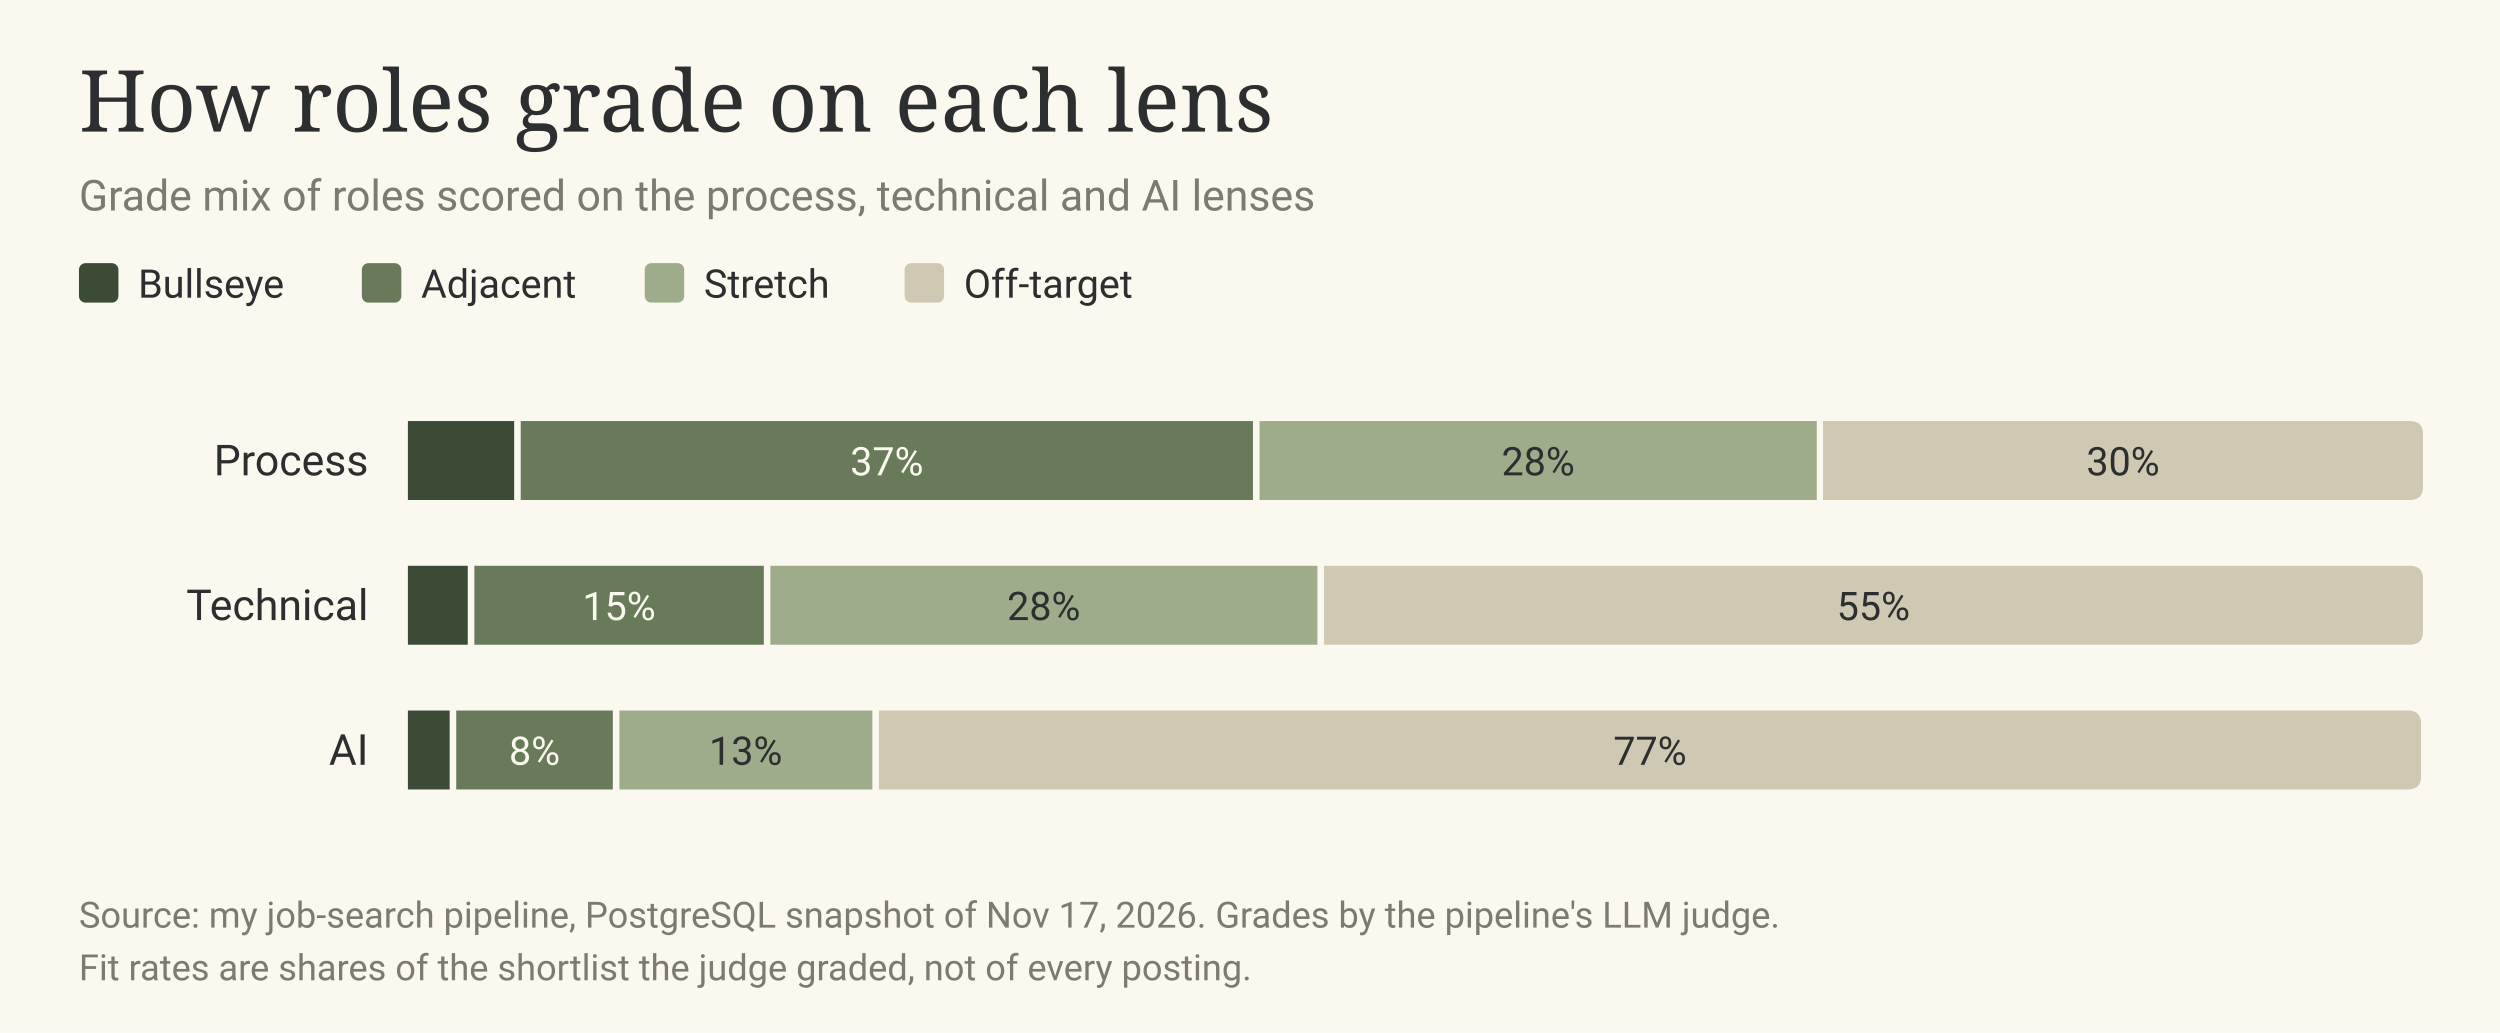
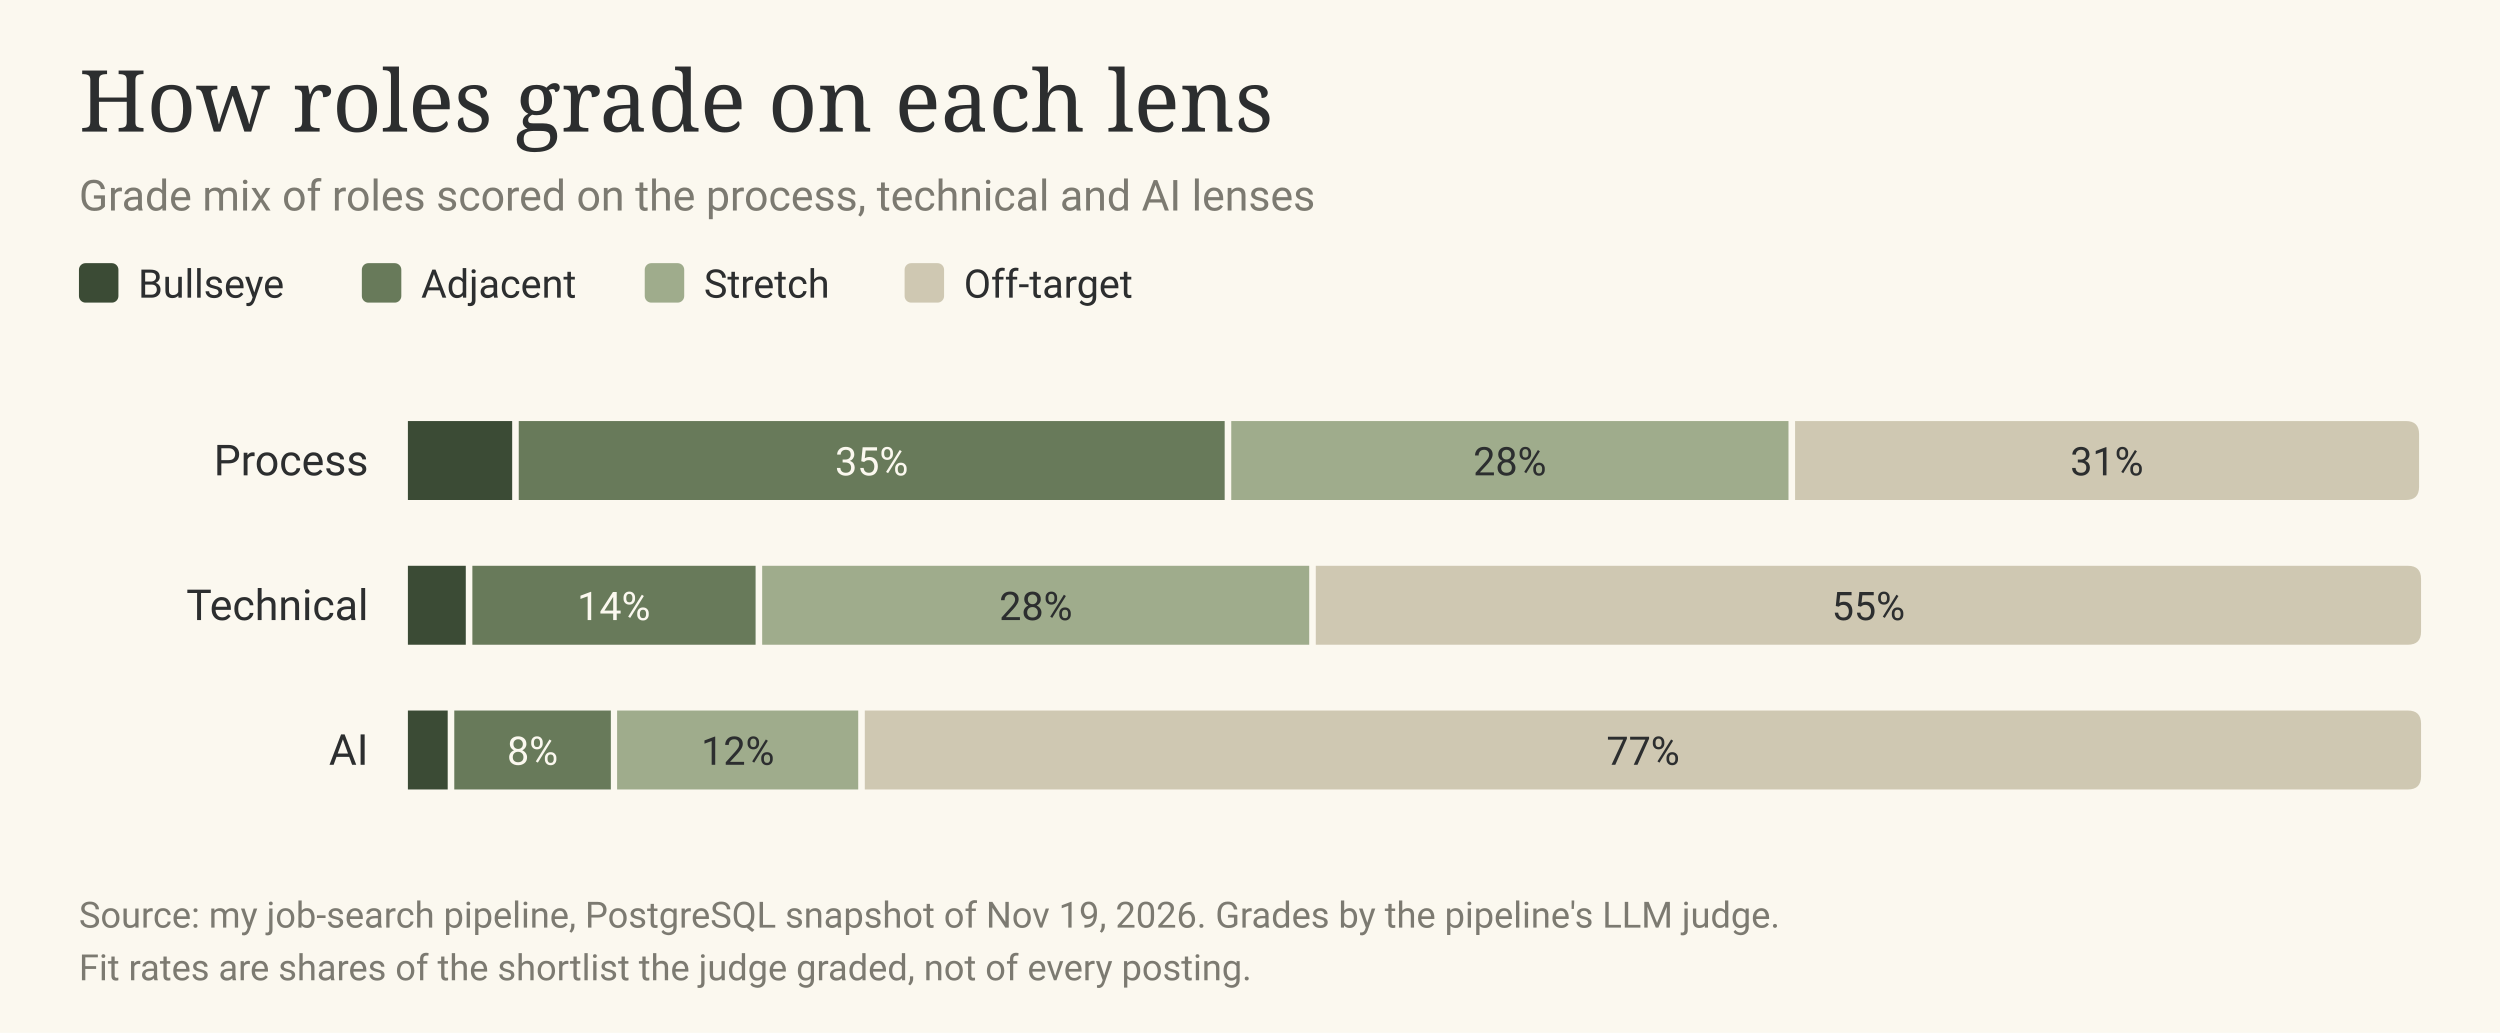
<svg xmlns="http://www.w3.org/2000/svg" viewBox="0 0 760 314" width="760" height="314" role="img" aria-labelledby="t d">
  <rect width="760" height="314" fill="#fbf8ef" />
  <text x="24" y="40" font-family="'Instrument Serif', 'Iowan Old Style', Georgia, serif" font-size="26" fill="#2c2e2f">How roles grade on each lens</text>
  <text x="24" y="64" font-family="-apple-system, BlinkMacSystemFont, 'Segoe UI', Roboto, Inter, sans-serif" font-size="13" fill="#7c7a71">Grade mix of roles scored on the process, technical and AI lenses</text>
  <rect x="24" y="80" width="12" height="12" rx="2" fill="#3b4b35" />
  <text x="42" y="90.5" font-family="-apple-system, BlinkMacSystemFont, 'Segoe UI', Roboto, Inter, sans-serif" font-size="12" fill="#2c2e2f">Bullseye</text>
  <rect x="110" y="80" width="12" height="12" rx="2" fill="#687a5a" />
  <text x="128" y="90.5" font-family="-apple-system, BlinkMacSystemFont, 'Segoe UI', Roboto, Inter, sans-serif" font-size="12" fill="#2c2e2f">Adjacent</text>
  <rect x="196" y="80" width="12" height="12" rx="2" fill="#9fac8c" />
  <text x="214" y="90.5" font-family="-apple-system, BlinkMacSystemFont, 'Segoe UI', Roboto, Inter, sans-serif" font-size="12" fill="#2c2e2f">Stretch</text>
  <rect x="275" y="80" width="12" height="12" rx="2" fill="#cfc8b2" />
  <text x="293" y="90.5" font-family="-apple-system, BlinkMacSystemFont, 'Segoe UI', Roboto, Inter, sans-serif" font-size="12" fill="#2c2e2f">Off-target</text>
  <text x="112" y="144.5" text-anchor="end" font-family="-apple-system, BlinkMacSystemFont, 'Segoe UI', Roboto, Inter, sans-serif" font-size="13" fill="#2c2e2f">Process</text>
  <g>
-     <rect x="124.0" y="128.0" width="32.3" height="24" fill="#3b4b35" />
+     <rect x="124.0" y="128.0" width="31.7" height="24" fill="#3b4b35" />
  </g>
  <g>
-     <rect x="158.3" y="128.0" width="222.6" height="24" fill="#687a5a" />
-     <text x="269.6" y="144.5" text-anchor="middle" font-family="-apple-system, BlinkMacSystemFont, 'Segoe UI', Roboto, Inter, sans-serif" font-size="12" fill="#fbf8ef">37%</text>
+     <rect x="157.7" y="128.0" width="214.6" height="24" fill="#687a5a" />
+     <text x="265.0" y="144.5" text-anchor="middle" font-family="-apple-system, BlinkMacSystemFont, 'Segoe UI', Roboto, Inter, sans-serif" font-size="12" fill="#fbf8ef">35%</text>
  </g>
  <g>
-     <rect x="382.9" y="128.0" width="169.4" height="24" fill="#9fac8c" />
-     <text x="467.6" y="144.5" text-anchor="middle" font-family="-apple-system, BlinkMacSystemFont, 'Segoe UI', Roboto, Inter, sans-serif" font-size="12" fill="#2c2e2f">28%</text>
+     <rect x="374.3" y="128.0" width="169.4" height="24" fill="#9fac8c" />
+     <text x="459.0" y="144.5" text-anchor="middle" font-family="-apple-system, BlinkMacSystemFont, 'Segoe UI', Roboto, Inter, sans-serif" font-size="12" fill="#2c2e2f">28%</text>
  </g>
  <g>
-     <path d="M554.2,128.0H732.6Q736.6,128.0 736.6,132.0V148.0Q736.6,152.0 732.6,152.0H554.2Z" fill="#cfc8b2" />
-     <text x="645.4" y="144.5" text-anchor="middle" font-family="-apple-system, BlinkMacSystemFont, 'Segoe UI', Roboto, Inter, sans-serif" font-size="12" fill="#2c2e2f">30%</text>
+     <path d="M545.7,128.0H731.4Q735.4,128.0 735.4,132.0V148.0Q735.4,152.0 731.4,152.0H545.7Z" fill="#cfc8b2" />
+     <text x="640.5" y="144.5" text-anchor="middle" font-family="-apple-system, BlinkMacSystemFont, 'Segoe UI', Roboto, Inter, sans-serif" font-size="12" fill="#2c2e2f">31%</text>
  </g>
  <text x="112" y="188.5" text-anchor="end" font-family="-apple-system, BlinkMacSystemFont, 'Segoe UI', Roboto, Inter, sans-serif" font-size="13" fill="#2c2e2f">Technical</text>
  <g>
-     <rect x="124.0" y="172.0" width="18.2" height="24" fill="#3b4b35" />
+     <rect x="124.0" y="172.0" width="17.6" height="24" fill="#3b4b35" />
  </g>
  <g>
-     <rect x="144.2" y="172.0" width="88.0" height="24" fill="#687a5a" />
-     <text x="188.2" y="188.5" text-anchor="middle" font-family="-apple-system, BlinkMacSystemFont, 'Segoe UI', Roboto, Inter, sans-serif" font-size="12" fill="#fbf8ef">15%</text>
+     <rect x="143.6" y="172.0" width="86.1" height="24" fill="#687a5a" />
+     <text x="186.6" y="188.5" text-anchor="middle" font-family="-apple-system, BlinkMacSystemFont, 'Segoe UI', Roboto, Inter, sans-serif" font-size="12" fill="#fbf8ef">14%</text>
  </g>
  <g>
-     <rect x="234.2" y="172.0" width="166.3" height="24" fill="#9fac8c" />
-     <text x="317.3" y="188.5" text-anchor="middle" font-family="-apple-system, BlinkMacSystemFont, 'Segoe UI', Roboto, Inter, sans-serif" font-size="12" fill="#2c2e2f">28%</text>
+     <rect x="231.7" y="172.0" width="166.3" height="24" fill="#9fac8c" />
+     <text x="314.9" y="188.5" text-anchor="middle" font-family="-apple-system, BlinkMacSystemFont, 'Segoe UI', Roboto, Inter, sans-serif" font-size="12" fill="#2c2e2f">28%</text>
  </g>
  <g>
-     <path d="M402.5,172.0H732.6Q736.6,172.0 736.6,176.0V192.0Q736.6,196.0 732.6,196.0H402.5Z" fill="#cfc8b2" />
-     <text x="569.5" y="188.5" text-anchor="middle" font-family="-apple-system, BlinkMacSystemFont, 'Segoe UI', Roboto, Inter, sans-serif" font-size="12" fill="#2c2e2f">55%</text>
+     <path d="M400.0,172.0H732.0Q736.0,172.0 736.0,176.0V192.0Q736.0,196.0 732.0,196.0H400.0Z" fill="#cfc8b2" />
+     <text x="568.0" y="188.5" text-anchor="middle" font-family="-apple-system, BlinkMacSystemFont, 'Segoe UI', Roboto, Inter, sans-serif" font-size="12" fill="#2c2e2f">55%</text>
  </g>
  <text x="112" y="232.5" text-anchor="end" font-family="-apple-system, BlinkMacSystemFont, 'Segoe UI', Roboto, Inter, sans-serif" font-size="13" fill="#2c2e2f">AI</text>
  <g>
-     <rect x="124.0" y="216.0" width="12.7" height="24" fill="#3b4b35" />
+     <rect x="124.0" y="216.0" width="12.1" height="24" fill="#3b4b35" />
  </g>
  <g>
-     <rect x="138.7" y="216.0" width="47.6" height="24" fill="#687a5a" />
-     <text x="162.5" y="232.5" text-anchor="middle" font-family="-apple-system, BlinkMacSystemFont, 'Segoe UI', Roboto, Inter, sans-serif" font-size="12" fill="#fbf8ef">8%</text>
+     <rect x="138.1" y="216.0" width="47.6" height="24" fill="#687a5a" />
+     <text x="161.9" y="232.5" text-anchor="middle" font-family="-apple-system, BlinkMacSystemFont, 'Segoe UI', Roboto, Inter, sans-serif" font-size="12" fill="#fbf8ef">8%</text>
  </g>
  <g>
-     <rect x="188.3" y="216.0" width="76.9" height="24" fill="#9fac8c" />
-     <text x="226.7" y="232.5" text-anchor="middle" font-family="-apple-system, BlinkMacSystemFont, 'Segoe UI', Roboto, Inter, sans-serif" font-size="12" fill="#2c2e2f">13%</text>
+     <rect x="187.6" y="216.0" width="73.3" height="24" fill="#9fac8c" />
+     <text x="224.3" y="232.5" text-anchor="middle" font-family="-apple-system, BlinkMacSystemFont, 'Segoe UI', Roboto, Inter, sans-serif" font-size="12" fill="#2c2e2f">12%</text>
  </g>
  <g>
-     <path d="M267.2,216.0H732.0Q736.0,216.0 736.0,220.0V236.0Q736.0,240.0 732.0,240.0H267.2Z" fill="#cfc8b2" />
-     <text x="501.6" y="232.5" text-anchor="middle" font-family="-apple-system, BlinkMacSystemFont, 'Segoe UI', Roboto, Inter, sans-serif" font-size="12" fill="#2c2e2f">77%</text>
+     <path d="M262.9,216.0H732.0Q736.0,216.0 736.0,220.0V236.0Q736.0,240.0 732.0,240.0H262.9Z" fill="#cfc8b2" />
+     <text x="499.5" y="232.5" text-anchor="middle" font-family="-apple-system, BlinkMacSystemFont, 'Segoe UI', Roboto, Inter, sans-serif" font-size="12" fill="#2c2e2f">77%</text>
  </g>
-   <text x="24" y="282" font-family="-apple-system, BlinkMacSystemFont, 'Segoe UI', Roboto, Inter, sans-serif" font-size="11" fill="#7c7a71">Source: my job-search pipeline, PostgreSQL snapshot of Nov 17, 2026. Grades by the pipeline's LLM judge.</text>
+   <text x="24" y="282" font-family="-apple-system, BlinkMacSystemFont, 'Segoe UI', Roboto, Inter, sans-serif" font-size="11" fill="#7c7a71">Source: my job-search pipeline, PostgreSQL snapshot of Nov 19, 2026. Grades by the pipeline's LLM judge.</text>
  <text x="24" y="298" font-family="-apple-system, BlinkMacSystemFont, 'Segoe UI', Roboto, Inter, sans-serif" font-size="11" fill="#7c7a71">Fit rates are shares of the shortlist the judge graded, not of every posting.</text>
</svg>
